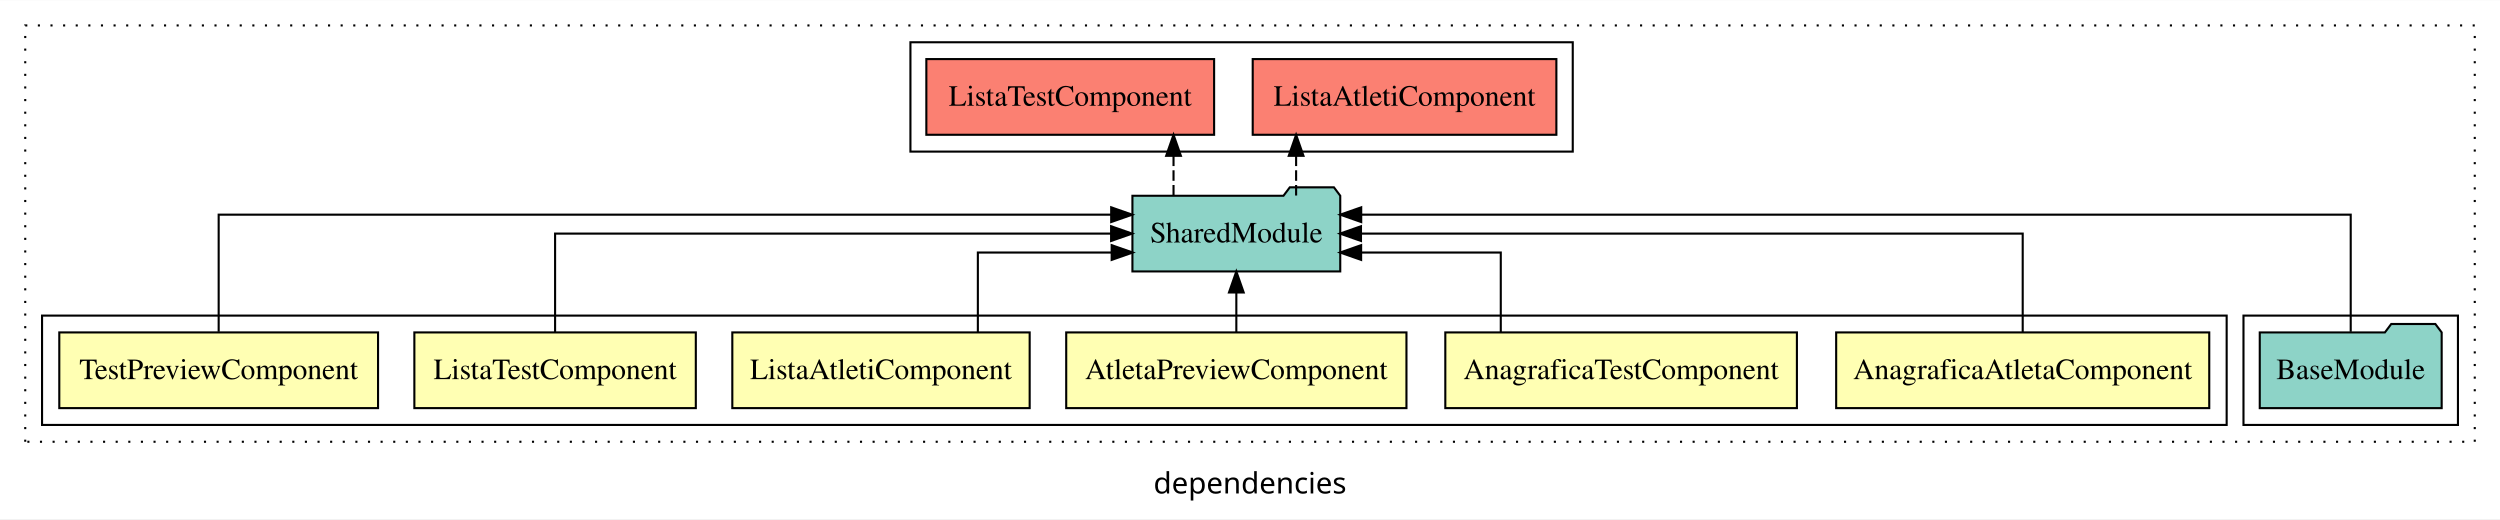
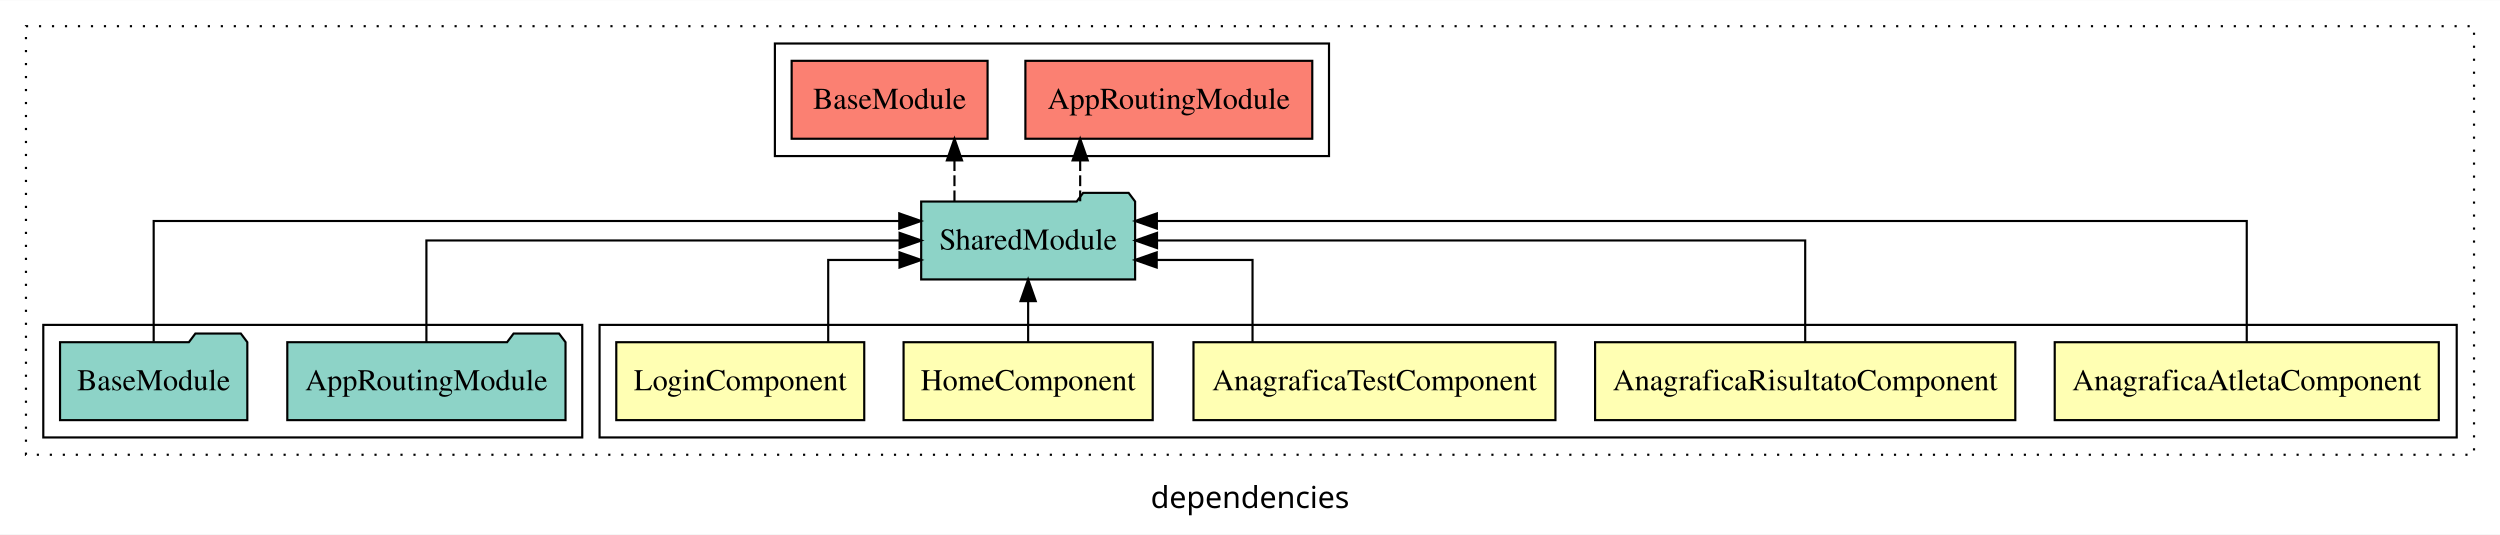
- <svg xmlns="http://www.w3.org/2000/svg" width="1189pt" height="247pt" viewBox="0.00 0.00 1189.00 246.80">
+ <svg xmlns="http://www.w3.org/2000/svg" width="1155pt" height="247pt" viewBox="0.00 0.00 1155.00 246.80">
  <g id="graph0" class="graph" transform="scale(1 1) rotate(0) translate(4 242.8)">
-     <polygon fill="white" stroke="transparent" points="-4,4 -4,-242.8 1185,-242.8 1185,4 -4,4" />
-     <text text-anchor="middle" x="590.5" y="-8.2" font-family="sans-serif" font-size="14.00">dependencies</text>
+     <polygon fill="white" stroke="transparent" points="-4,4 -4,-242.8 1151,-242.8 1151,4 -4,4" />
+     <text text-anchor="middle" x="573.5" y="-8.2" font-family="sans-serif" font-size="14.00">dependencies</text>
    <g id="clust1" class="cluster">
-       <polygon fill="none" stroke="black" stroke-dasharray="1,5" points="8,-32.8 8,-230.8 1173,-230.8 1173,-32.8 8,-32.8" />
+       <polygon fill="none" stroke="black" stroke-dasharray="1,5" points="8,-32.8 8,-230.8 1139,-230.8 1139,-32.8 8,-32.8" />
+     </g>
+     <g id="clust2" class="cluster">
+       <polygon fill="none" stroke="black" points="273,-40.8 273,-92.8 1131,-92.8 1131,-40.8 273,-40.8" />
+     </g>
+     <g id="clust8" class="cluster">
+       <polygon fill="none" stroke="black" points="16,-40.8 16,-92.8 265,-92.8 265,-40.8 16,-40.8" />
    </g>
    <g id="clust9" class="cluster">
-       <polygon fill="none" stroke="black" points="1063,-40.8 1063,-92.8 1165,-92.8 1165,-40.8 1063,-40.8" />
-     </g>
-     <g id="clust10" class="cluster">
-       <polygon fill="none" stroke="black" points="429,-170.8 429,-222.8 744,-222.8 744,-170.8 429,-170.8" />
-     </g>
-     <g id="clust2" class="cluster">
-       <polygon fill="none" stroke="black" points="16,-40.8 16,-92.8 1055,-92.8 1055,-40.8 16,-40.8" />
+       <polygon fill="none" stroke="black" points="354,-170.8 354,-222.8 610,-222.8 610,-170.8 354,-170.8" />
    </g>
    <g id="node1" class="node">
-       <polygon fill="#ffffb3" stroke="black" points="1046.72,-84.8 869.28,-84.8 869.28,-48.8 1046.72,-48.8 1046.72,-84.8" />
-       <text text-anchor="middle" x="958" y="-62.6" font-family="Times,serif" font-size="14.00">AnagraficaAtletaComponent</text>
+       <polygon fill="#ffffb3" stroke="black" points="1122.72,-84.8 945.28,-84.8 945.28,-48.8 1122.72,-48.8 1122.72,-84.8" />
+       <text text-anchor="middle" x="1034" y="-62.6" font-family="Times,serif" font-size="14.00">AnagraficaAtletaComponent</text>
+     </g>
+     <g id="node6" class="node">
+       <polygon fill="#8dd3c7" stroke="black" points="520.42,-149.8 517.42,-153.8 496.42,-153.8 493.42,-149.8 421.58,-149.8 421.58,-113.8 520.42,-113.8 520.42,-149.8" />
+       <text text-anchor="middle" x="471" y="-127.6" font-family="Times,serif" font-size="14.00">SharedModule</text>
+     </g>
+     <g id="edge1" class="edge">
+       <path fill="none" stroke="black" d="M1034,-85.09C1034,-107.01 1034,-140.8 1034,-140.8 1034,-140.8 530.47,-140.8 530.47,-140.8" />
+       <polygon fill="black" stroke="black" points="530.47,-137.3 520.47,-140.8 530.47,-144.3 530.47,-137.3" />
+     </g>
+     <g id="node2" class="node">
+       <polygon fill="#ffffb3" stroke="black" points="927.07,-84.8 732.93,-84.8 732.93,-48.8 927.07,-48.8 927.07,-84.8" />
+       <text text-anchor="middle" x="830" y="-62.6" font-family="Times,serif" font-size="14.00">AnagraficaRisultatoComponent</text>
+     </g>
+     <g id="edge2" class="edge">
+       <path fill="none" stroke="black" d="M830,-84.91C830,-104.14 830,-131.8 830,-131.8 830,-131.8 530.54,-131.8 530.54,-131.8" />
+       <polygon fill="black" stroke="black" points="530.54,-128.3 520.54,-131.8 530.54,-135.3 530.54,-128.3" />
+     </g>
+     <g id="node3" class="node">
+       <polygon fill="#ffffb3" stroke="black" points="714.61,-84.8 547.39,-84.8 547.39,-48.8 714.61,-48.8 714.61,-84.8" />
+       <text text-anchor="middle" x="631" y="-62.6" font-family="Times,serif" font-size="14.00">AnagraficaTestComponent</text>
+     </g>
+     <g id="edge3" class="edge">
+       <path fill="none" stroke="black" d="M574.67,-84.83C574.67,-101.2 574.67,-122.8 574.67,-122.8 574.67,-122.8 530.4,-122.8 530.4,-122.8" />
+       <polygon fill="black" stroke="black" points="530.4,-119.3 520.4,-122.8 530.4,-126.3 530.4,-119.3" />
+     </g>
+     <g id="node4" class="node">
+       <polygon fill="#ffffb3" stroke="black" points="528.55,-84.8 413.45,-84.8 413.45,-48.8 528.55,-48.8 528.55,-84.8" />
+       <text text-anchor="middle" x="471" y="-62.6" font-family="Times,serif" font-size="14.00">HomeComponent</text>
+     </g>
+     <g id="edge4" class="edge">
+       <path fill="none" stroke="black" d="M471,-84.91C471,-84.91 471,-103.79 471,-103.79" />
+       <polygon fill="black" stroke="black" points="467.5,-103.79 471,-113.79 474.5,-103.79 467.5,-103.79" />
+     </g>
+     <g id="node5" class="node">
+       <polygon fill="#ffffb3" stroke="black" points="395.28,-84.8 280.72,-84.8 280.72,-48.8 395.28,-48.8 395.28,-84.8" />
+       <text text-anchor="middle" x="338" y="-62.6" font-family="Times,serif" font-size="14.00">LoginComponent</text>
+     </g>
+     <g id="edge5" class="edge">
+       <path fill="none" stroke="black" d="M378.63,-84.83C378.63,-101.2 378.63,-122.8 378.63,-122.8 378.63,-122.8 411.57,-122.8 411.57,-122.8" />
+       <polygon fill="black" stroke="black" points="411.57,-126.3 421.57,-122.8 411.57,-119.3 411.57,-126.3" />
+     </g>
+     <g id="node9" class="node">
+       <polygon fill="#fb8072" stroke="black" points="602.27,-214.8 469.73,-214.8 469.73,-178.8 602.27,-178.8 602.27,-214.8" />
+       <text text-anchor="middle" x="536" y="-192.6" font-family="Times,serif" font-size="14.00">AppRoutingModule </text>
+     </g>
+     <g id="edge8" class="edge">
+       <path fill="none" stroke="black" stroke-dasharray="5,2" d="M495.04,-149.91C495.04,-149.91 495.04,-168.79 495.04,-168.79" />
+       <polygon fill="black" stroke="black" points="491.54,-168.79 495.04,-178.79 498.54,-168.79 491.54,-168.79" />
+     </g>
+     <g id="node10" class="node">
+       <polygon fill="#fb8072" stroke="black" points="452.26,-214.8 361.74,-214.8 361.74,-178.8 452.26,-178.8 452.26,-214.8" />
+       <text text-anchor="middle" x="407" y="-192.6" font-family="Times,serif" font-size="14.00">BaseModule </text>
+     </g>
+     <g id="edge9" class="edge">
+       <path fill="none" stroke="black" stroke-dasharray="5,2" d="M436.96,-149.91C436.96,-149.91 436.96,-168.79 436.96,-168.79" />
+       <polygon fill="black" stroke="black" points="433.46,-168.79 436.96,-178.79 440.46,-168.79 433.46,-168.79" />
    </g>
    <g id="node7" class="node">
-       <polygon fill="#8dd3c7" stroke="black" points="633.42,-149.8 630.42,-153.8 609.42,-153.8 606.42,-149.8 534.58,-149.8 534.58,-113.8 633.42,-113.8 633.42,-149.8" />
-       <text text-anchor="middle" x="584" y="-127.6" font-family="Times,serif" font-size="14.00">SharedModule</text>
-     </g>
-     <g id="edge1" class="edge">
-       <path fill="none" stroke="black" d="M958,-84.91C958,-104.14 958,-131.8 958,-131.8 958,-131.8 643.28,-131.8 643.28,-131.8" />
-       <polygon fill="black" stroke="black" points="643.28,-128.3 633.28,-131.8 643.28,-135.3 643.28,-128.3" />
-     </g>
-     <g id="node2" class="node">
-       <polygon fill="#ffffb3" stroke="black" points="850.61,-84.8 683.39,-84.8 683.39,-48.8 850.61,-48.8 850.61,-84.8" />
-       <text text-anchor="middle" x="767" y="-62.6" font-family="Times,serif" font-size="14.00">AnagraficaTestComponent</text>
-     </g>
-     <g id="edge2" class="edge">
-       <path fill="none" stroke="black" d="M709.77,-84.83C709.77,-101.2 709.77,-122.8 709.77,-122.8 709.77,-122.8 643.35,-122.8 643.35,-122.8" />
-       <polygon fill="black" stroke="black" points="643.35,-119.3 633.35,-122.8 643.35,-126.3 643.35,-119.3" />
-     </g>
-     <g id="node3" class="node">
-       <polygon fill="#ffffb3" stroke="black" points="664.91,-84.8 503.09,-84.8 503.09,-48.8 664.91,-48.8 664.91,-84.8" />
-       <text text-anchor="middle" x="584" y="-62.6" font-family="Times,serif" font-size="14.00">AtletaPreviewComponent</text>
-     </g>
-     <g id="edge3" class="edge">
-       <path fill="none" stroke="black" d="M584,-84.91C584,-84.91 584,-103.79 584,-103.79" />
-       <polygon fill="black" stroke="black" points="580.5,-103.79 584,-113.79 587.5,-103.79 580.5,-103.79" />
-     </g>
-     <g id="node4" class="node">
-       <polygon fill="#ffffb3" stroke="black" points="485.71,-84.8 344.29,-84.8 344.29,-48.8 485.71,-48.8 485.71,-84.8" />
-       <text text-anchor="middle" x="415" y="-62.6" font-family="Times,serif" font-size="14.00">ListaAtletiComponent</text>
-     </g>
-     <g id="edge4" class="edge">
-       <path fill="none" stroke="black" d="M461.07,-84.83C461.07,-101.2 461.07,-122.8 461.07,-122.8 461.07,-122.8 524.71,-122.8 524.71,-122.8" />
-       <polygon fill="black" stroke="black" points="524.71,-126.3 534.71,-122.8 524.71,-119.3 524.71,-126.3" />
-     </g>
-     <g id="node5" class="node">
-       <polygon fill="#ffffb3" stroke="black" points="326.93,-84.8 193.07,-84.8 193.07,-48.8 326.93,-48.8 326.93,-84.8" />
-       <text text-anchor="middle" x="260" y="-62.6" font-family="Times,serif" font-size="14.00">ListaTestComponent</text>
-     </g>
-     <g id="edge5" class="edge">
-       <path fill="none" stroke="black" d="M260,-84.91C260,-104.14 260,-131.8 260,-131.8 260,-131.8 524.44,-131.8 524.44,-131.8" />
-       <polygon fill="black" stroke="black" points="524.44,-135.3 534.44,-131.8 524.44,-128.3 524.44,-135.3" />
-     </g>
-     <g id="node6" class="node">
-       <polygon fill="#ffffb3" stroke="black" points="175.8,-84.8 24.2,-84.8 24.2,-48.8 175.8,-48.8 175.8,-84.8" />
-       <text text-anchor="middle" x="100" y="-62.6" font-family="Times,serif" font-size="14.00">TestPreviewComponent</text>
+       <polygon fill="#8dd3c7" stroke="black" points="257.27,-84.8 254.27,-88.8 233.27,-88.8 230.27,-84.8 128.73,-84.8 128.73,-48.8 257.27,-48.8 257.27,-84.8" />
+       <text text-anchor="middle" x="193" y="-62.6" font-family="Times,serif" font-size="14.00">AppRoutingModule</text>
    </g>
    <g id="edge6" class="edge">
-       <path fill="none" stroke="black" d="M100,-85.09C100,-107.01 100,-140.8 100,-140.8 100,-140.8 524.48,-140.8 524.48,-140.8" />
-       <polygon fill="black" stroke="black" points="524.48,-144.3 534.48,-140.8 524.48,-137.3 524.48,-144.3" />
-     </g>
-     <g id="node9" class="node">
-       <polygon fill="#fb8072" stroke="black" points="736.21,-214.8 591.79,-214.8 591.79,-178.8 736.21,-178.8 736.21,-214.8" />
-       <text text-anchor="middle" x="664" y="-192.6" font-family="Times,serif" font-size="14.00">ListaAtletiComponent </text>
-     </g>
-     <g id="edge8" class="edge">
-       <path fill="none" stroke="black" stroke-dasharray="5,2" d="M612.43,-149.91C612.43,-149.91 612.43,-168.79 612.43,-168.79" />
-       <polygon fill="black" stroke="black" points="608.93,-168.79 612.43,-178.79 615.93,-168.79 608.93,-168.79" />
-     </g>
-     <g id="node10" class="node">
-       <polygon fill="#fb8072" stroke="black" points="573.43,-214.8 436.57,-214.8 436.57,-178.8 573.43,-178.8 573.43,-214.8" />
-       <text text-anchor="middle" x="505" y="-192.6" font-family="Times,serif" font-size="14.00">ListaTestComponent </text>
-     </g>
-     <g id="edge9" class="edge">
-       <path fill="none" stroke="black" stroke-dasharray="5,2" d="M554.13,-149.91C554.13,-149.91 554.13,-168.79 554.13,-168.79" />
-       <polygon fill="black" stroke="black" points="550.63,-168.79 554.13,-178.79 557.63,-168.79 550.63,-168.79" />
+       <path fill="none" stroke="black" d="M193,-84.91C193,-104.14 193,-131.8 193,-131.8 193,-131.8 411.62,-131.8 411.62,-131.8" />
+       <polygon fill="black" stroke="black" points="411.62,-135.3 421.62,-131.8 411.62,-128.3 411.62,-135.3" />
    </g>
    <g id="node8" class="node">
-       <polygon fill="#8dd3c7" stroke="black" points="1157.26,-84.8 1154.26,-88.8 1133.26,-88.8 1130.26,-84.8 1070.74,-84.8 1070.74,-48.8 1157.26,-48.8 1157.26,-84.8" />
-       <text text-anchor="middle" x="1114" y="-62.6" font-family="Times,serif" font-size="14.00">BaseModule</text>
+       <polygon fill="#8dd3c7" stroke="black" points="110.26,-84.8 107.26,-88.8 86.26,-88.8 83.26,-84.8 23.74,-84.8 23.74,-48.8 110.26,-48.8 110.26,-84.8" />
+       <text text-anchor="middle" x="67" y="-62.6" font-family="Times,serif" font-size="14.00">BaseModule</text>
    </g>
    <g id="edge7" class="edge">
-       <path fill="none" stroke="black" d="M1114,-85.09C1114,-107.01 1114,-140.8 1114,-140.8 1114,-140.8 643.39,-140.8 643.39,-140.8" />
-       <polygon fill="black" stroke="black" points="643.39,-137.3 633.39,-140.8 643.39,-144.3 643.39,-137.3" />
+       <path fill="none" stroke="black" d="M67,-85.09C67,-107.01 67,-140.8 67,-140.8 67,-140.8 411.46,-140.8 411.46,-140.8" />
+       <polygon fill="black" stroke="black" points="411.46,-144.3 421.46,-140.8 411.46,-137.3 411.46,-144.3" />
    </g>
  </g>
</svg>
